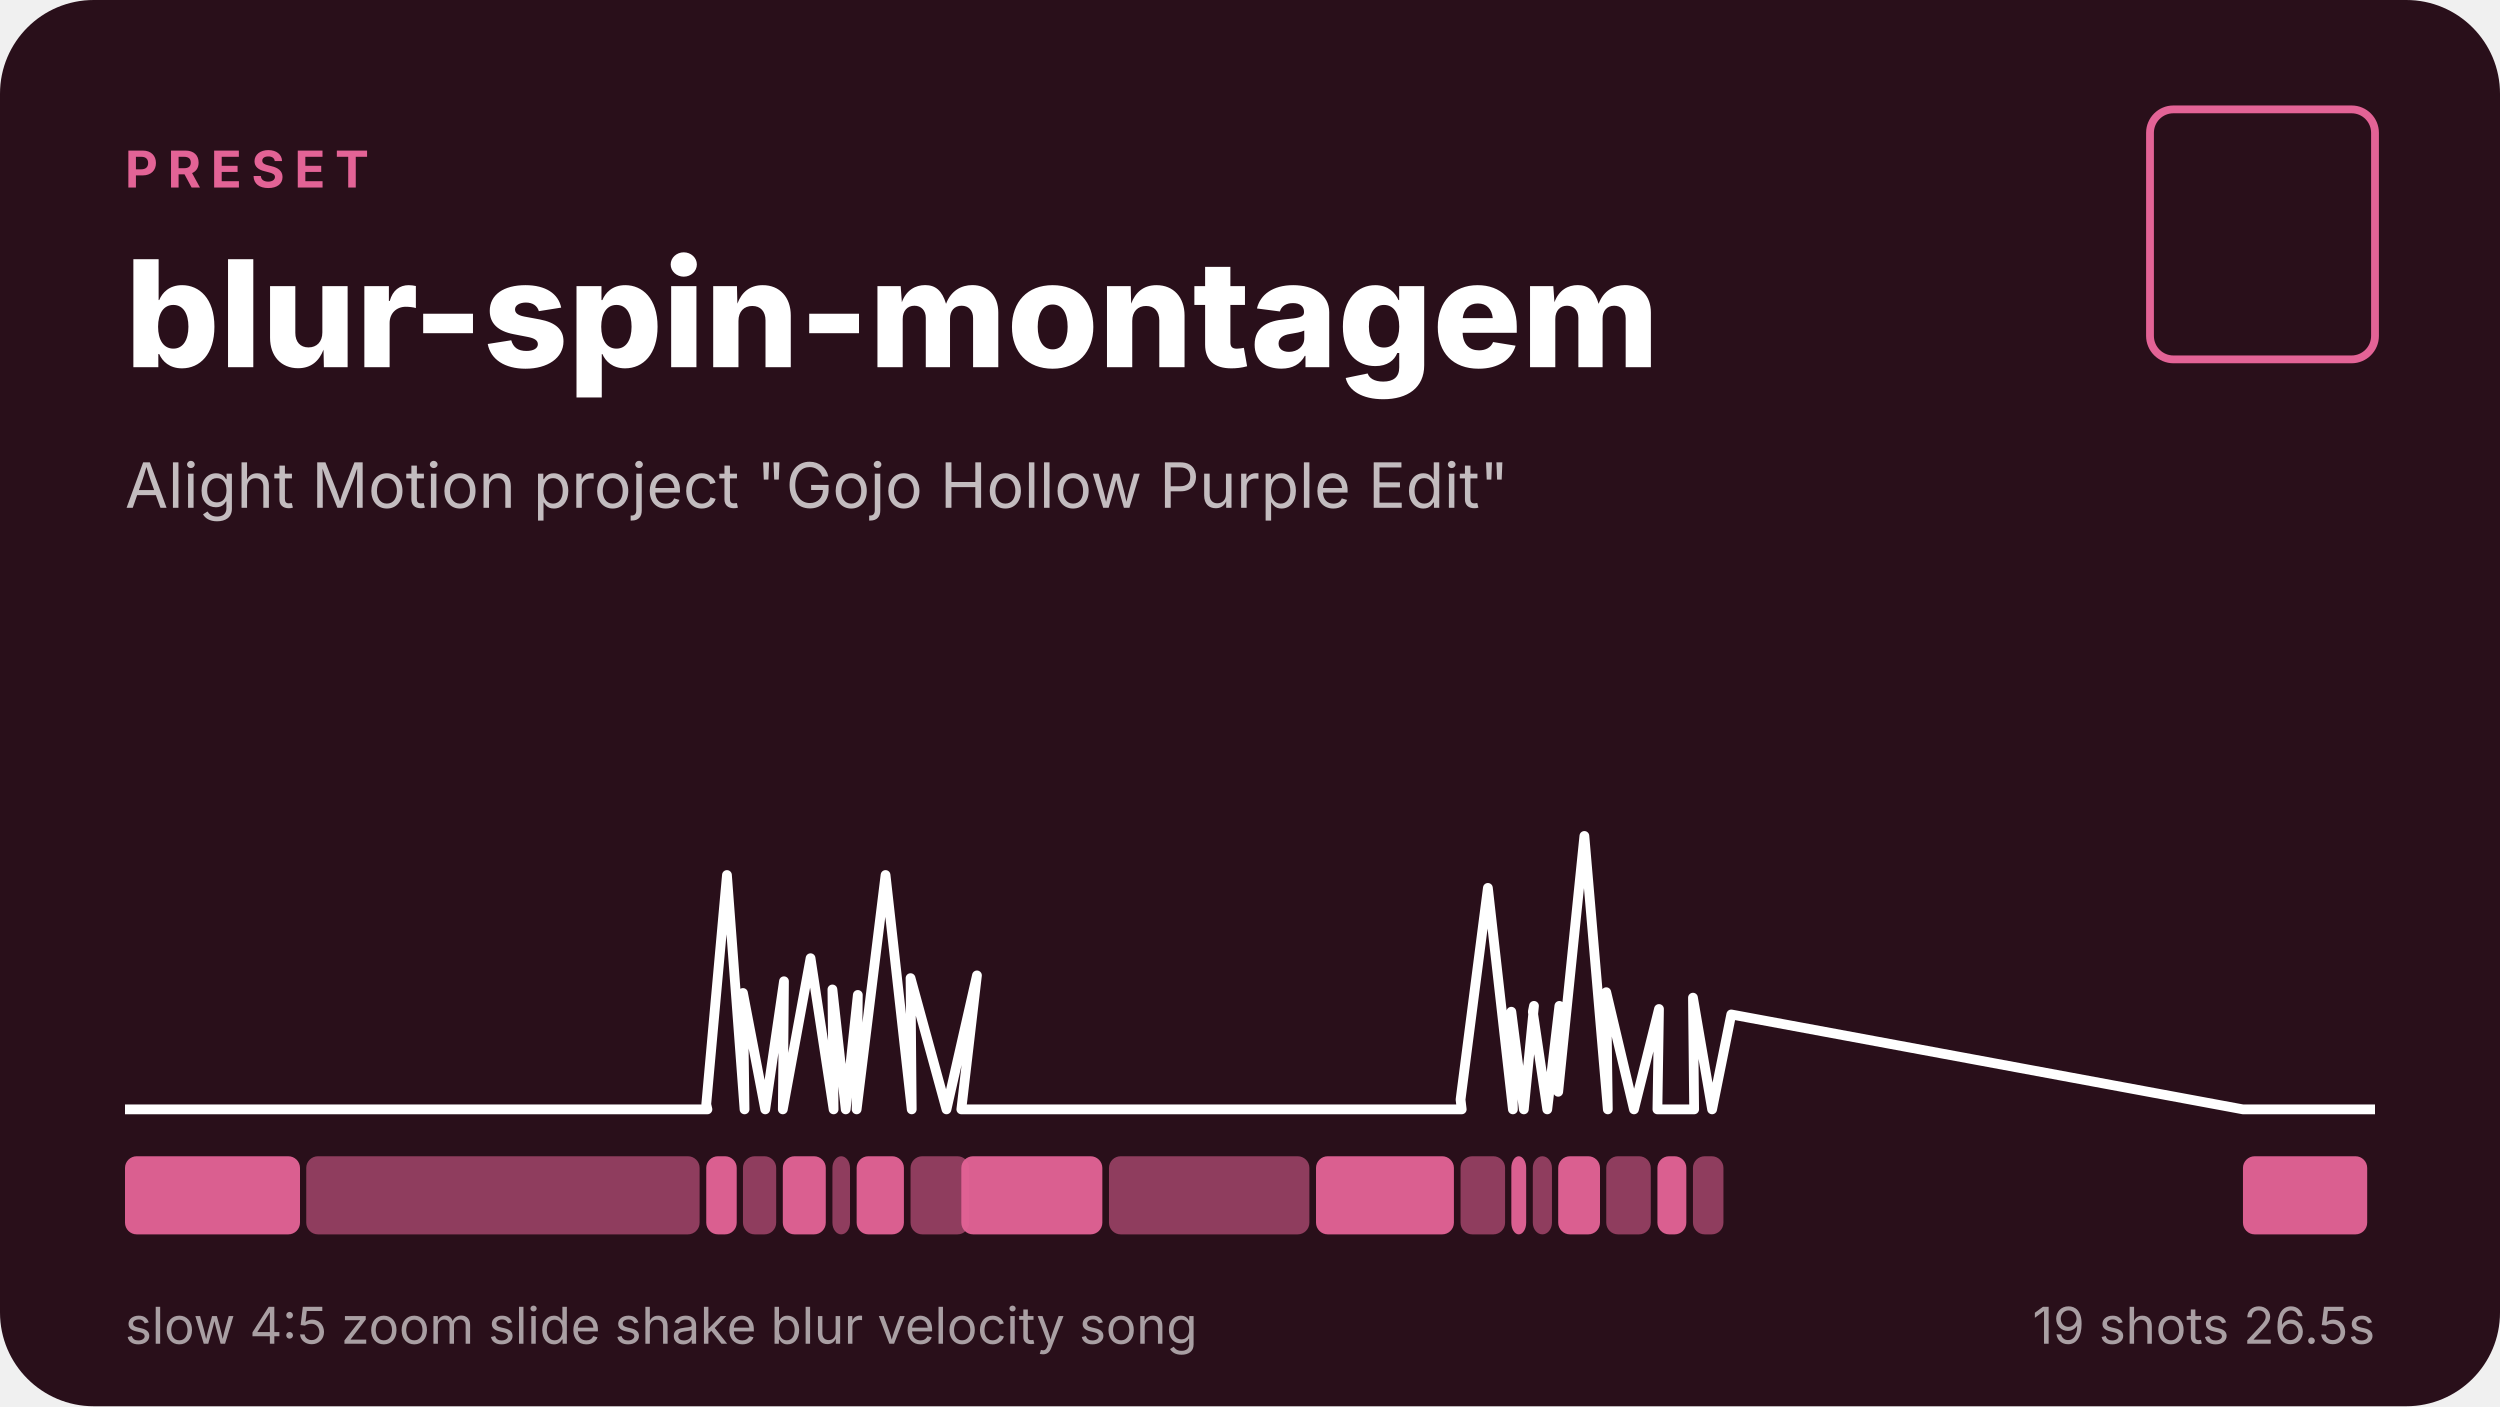
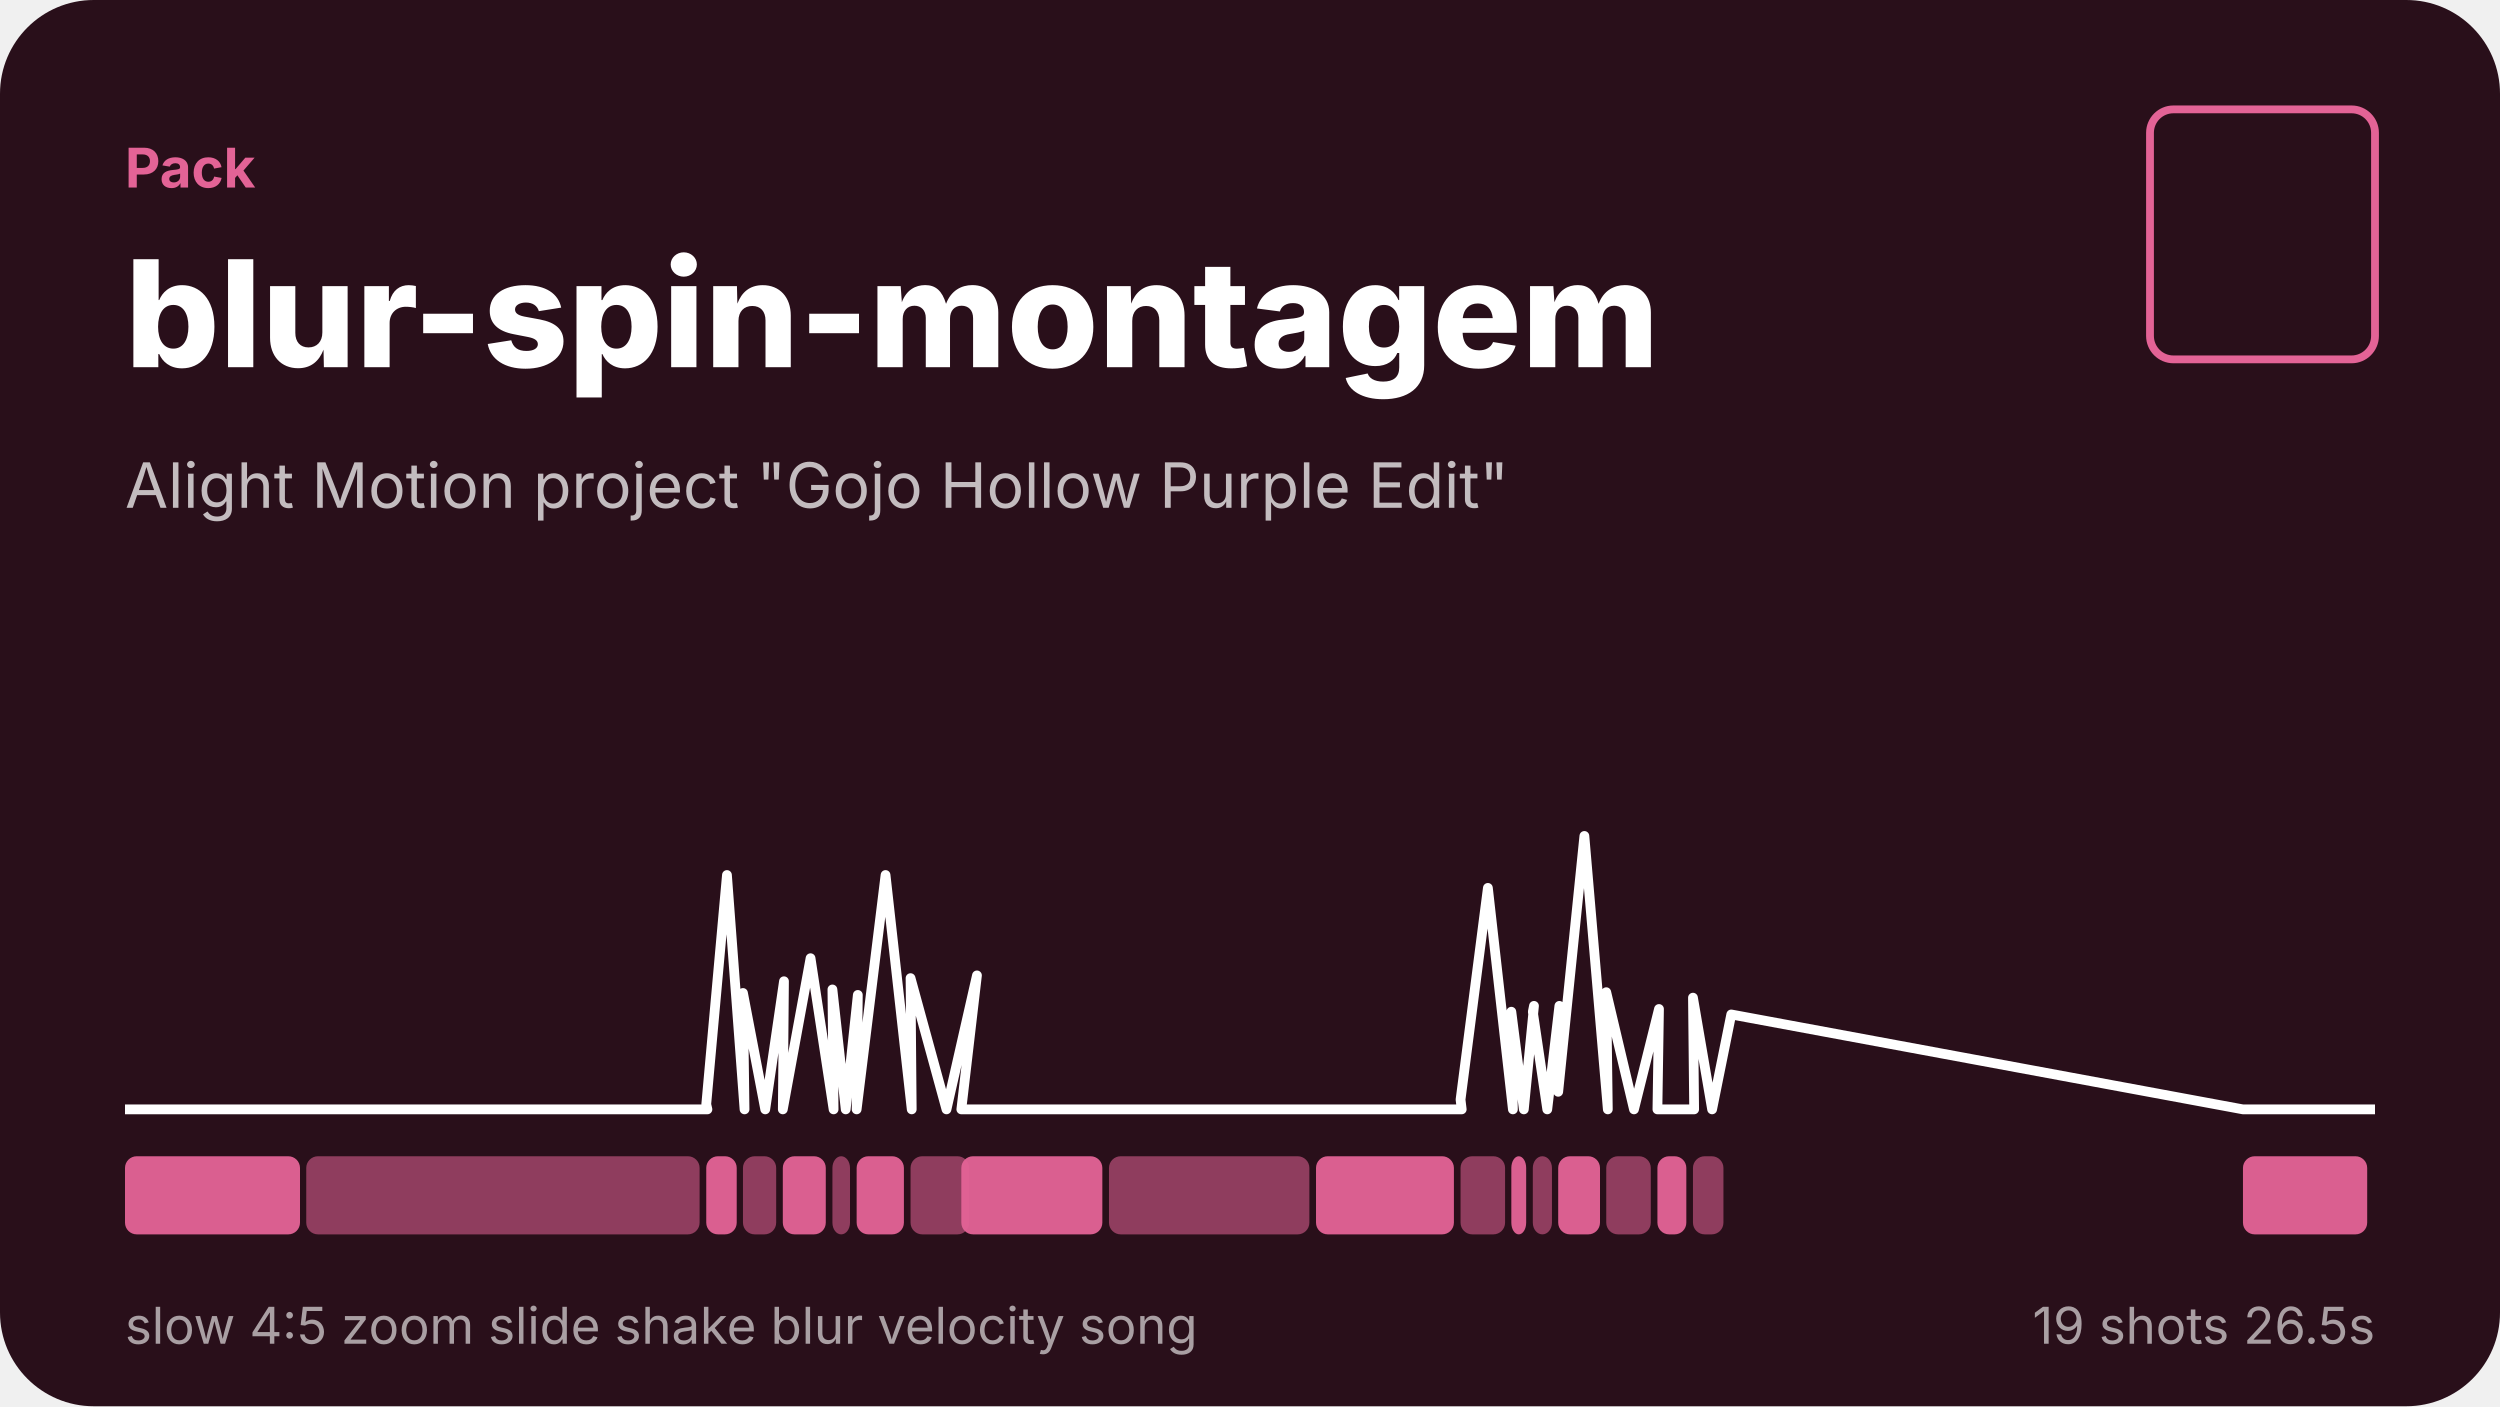
<svg xmlns="http://www.w3.org/2000/svg" viewBox="0 0 640 360" width="640" height="360">
  <rect width="640" height="360" rx="24" fill="hsl(336,45%,11%)" />
-   <text x="32" y="48" font-family="Inter, Helvetica, Arial, sans-serif" font-size="13" font-weight="700" letter-spacing="2.5" fill="hsl(336,70%,64%)">PRESET</text>
+   <text x="32" y="48" font-family="Inter, Helvetica, Arial, sans-serif" font-size="14" font-weight="700" fill="hsl(336,70%,64%)">Pack</text>
  <text x="32" y="94" font-family="Inter, Helvetica, Arial, sans-serif" font-size="38" font-weight="800" fill="#fff">blur-spin-montagem</text>
  <text x="32" y="130" font-family="Inter, Helvetica, Arial, sans-serif" font-size="16" fill="#fff" fill-opacity="0.72">Alight Motion project "Gojo Hollow Purple Edit"</text>
  <rect x="550.4" y="28" width="57.6" height="64" rx="6" fill="none" stroke="hsl(336,70%,64%)" stroke-width="2" />
  <rect x="32.0" y="296" width="44.8" height="20" rx="3" fill="hsl(336,70%,64%)" fill-opacity="0.95" />
  <rect x="78.4" y="296" width="100.7" height="20" rx="3" fill="hsl(336,70%,64%)" fill-opacity="0.55" />
  <rect x="180.8" y="296" width="7.8" height="20" rx="3" fill="hsl(336,70%,64%)" fill-opacity="0.95" />
  <rect x="190.2" y="296" width="8.5" height="20" rx="3" fill="hsl(336,70%,64%)" fill-opacity="0.55" />
  <rect x="200.4" y="296" width="11.0" height="20" rx="3" fill="hsl(336,70%,64%)" fill-opacity="0.95" />
  <rect x="213.1" y="296" width="4.5" height="20" rx="3" fill="hsl(336,70%,64%)" fill-opacity="0.55" />
  <rect x="219.3" y="296" width="12.1" height="20" rx="3" fill="hsl(336,70%,64%)" fill-opacity="0.95" />
  <rect x="233.1" y="296" width="15.0" height="20" rx="3" fill="hsl(336,70%,64%)" fill-opacity="0.55" />
  <rect x="246.1" y="296" width="36.1" height="20" rx="3" fill="hsl(336,70%,64%)" fill-opacity="0.95" />
  <rect x="283.9" y="296" width="51.3" height="20" rx="3" fill="hsl(336,70%,64%)" fill-opacity="0.55" />
  <rect x="336.9" y="296" width="35.3" height="20" rx="3" fill="hsl(336,70%,64%)" fill-opacity="0.95" />
  <rect x="373.9" y="296" width="11.4" height="20" rx="3" fill="hsl(336,70%,64%)" fill-opacity="0.55" />
  <rect x="386.9" y="296" width="3.8" height="20" rx="3" fill="hsl(336,70%,64%)" fill-opacity="0.95" />
  <rect x="392.4" y="296" width="4.9" height="20" rx="3" fill="hsl(336,70%,64%)" fill-opacity="0.55" />
  <rect x="398.9" y="296" width="10.7" height="20" rx="3" fill="hsl(336,70%,64%)" fill-opacity="0.95" />
  <rect x="411.2" y="296" width="11.4" height="20" rx="3" fill="hsl(336,70%,64%)" fill-opacity="0.55" />
  <rect x="424.3" y="296" width="7.4" height="20" rx="3" fill="hsl(336,70%,64%)" fill-opacity="0.95" />
  <rect x="433.4" y="296" width="7.8" height="20" rx="3" fill="hsl(336,70%,64%)" fill-opacity="0.55" />
  <rect x="574.2" y="296" width="31.8" height="20" rx="3" fill="hsl(336,70%,64%)" fill-opacity="0.95" />
  <polyline points="32.0,284.0 78.8,284.0 78.4,284.0 181.1,284.0 180.8,282.7 186.1,224.0 190.6,284.0 190.2,254.2 195.9,284.0 200.7,251.2 200.4,284.0 207.5,245.3 213.4,284.0 213.1,253.3 216.5,284.0 219.6,254.7 219.3,284.0 226.7,224.0 233.4,284.0 233.1,250.4 242.3,284.0 250.1,249.7 246.1,284.0 284.2,284.0 283.9,284.0 337.2,284.0 336.9,284.0 374.2,284.0 373.9,281.5 380.9,227.3 387.3,284.0 386.9,259.0 390.1,284.0 392.7,257.5 392.4,259.0 396.1,284.0 399.2,257.5 398.9,279.5 405.6,214.0 411.6,284.0 411.2,254.0 418.3,284.0 424.7,258.3 424.3,284.0 433.7,284.0 433.4,255.4 438.3,284.0 443.2,259.7 574.2,284.0 608.0,284.0" fill="none" stroke="#fff" stroke-width="2.5" stroke-linejoin="round" />
  <text x="32" y="344" font-family="Inter, Helvetica, Arial, sans-serif" font-size="13" fill="#fff" fill-opacity="0.6">slow  4:5  zoom  slide  shake  blur  velocity  song</text>
  <text x="608" y="344" text-anchor="end" font-family="Inter, Helvetica, Arial, sans-serif" font-size="13" fill="#fff" fill-opacity="0.6">19 shots  26.5s</text>
</svg>
